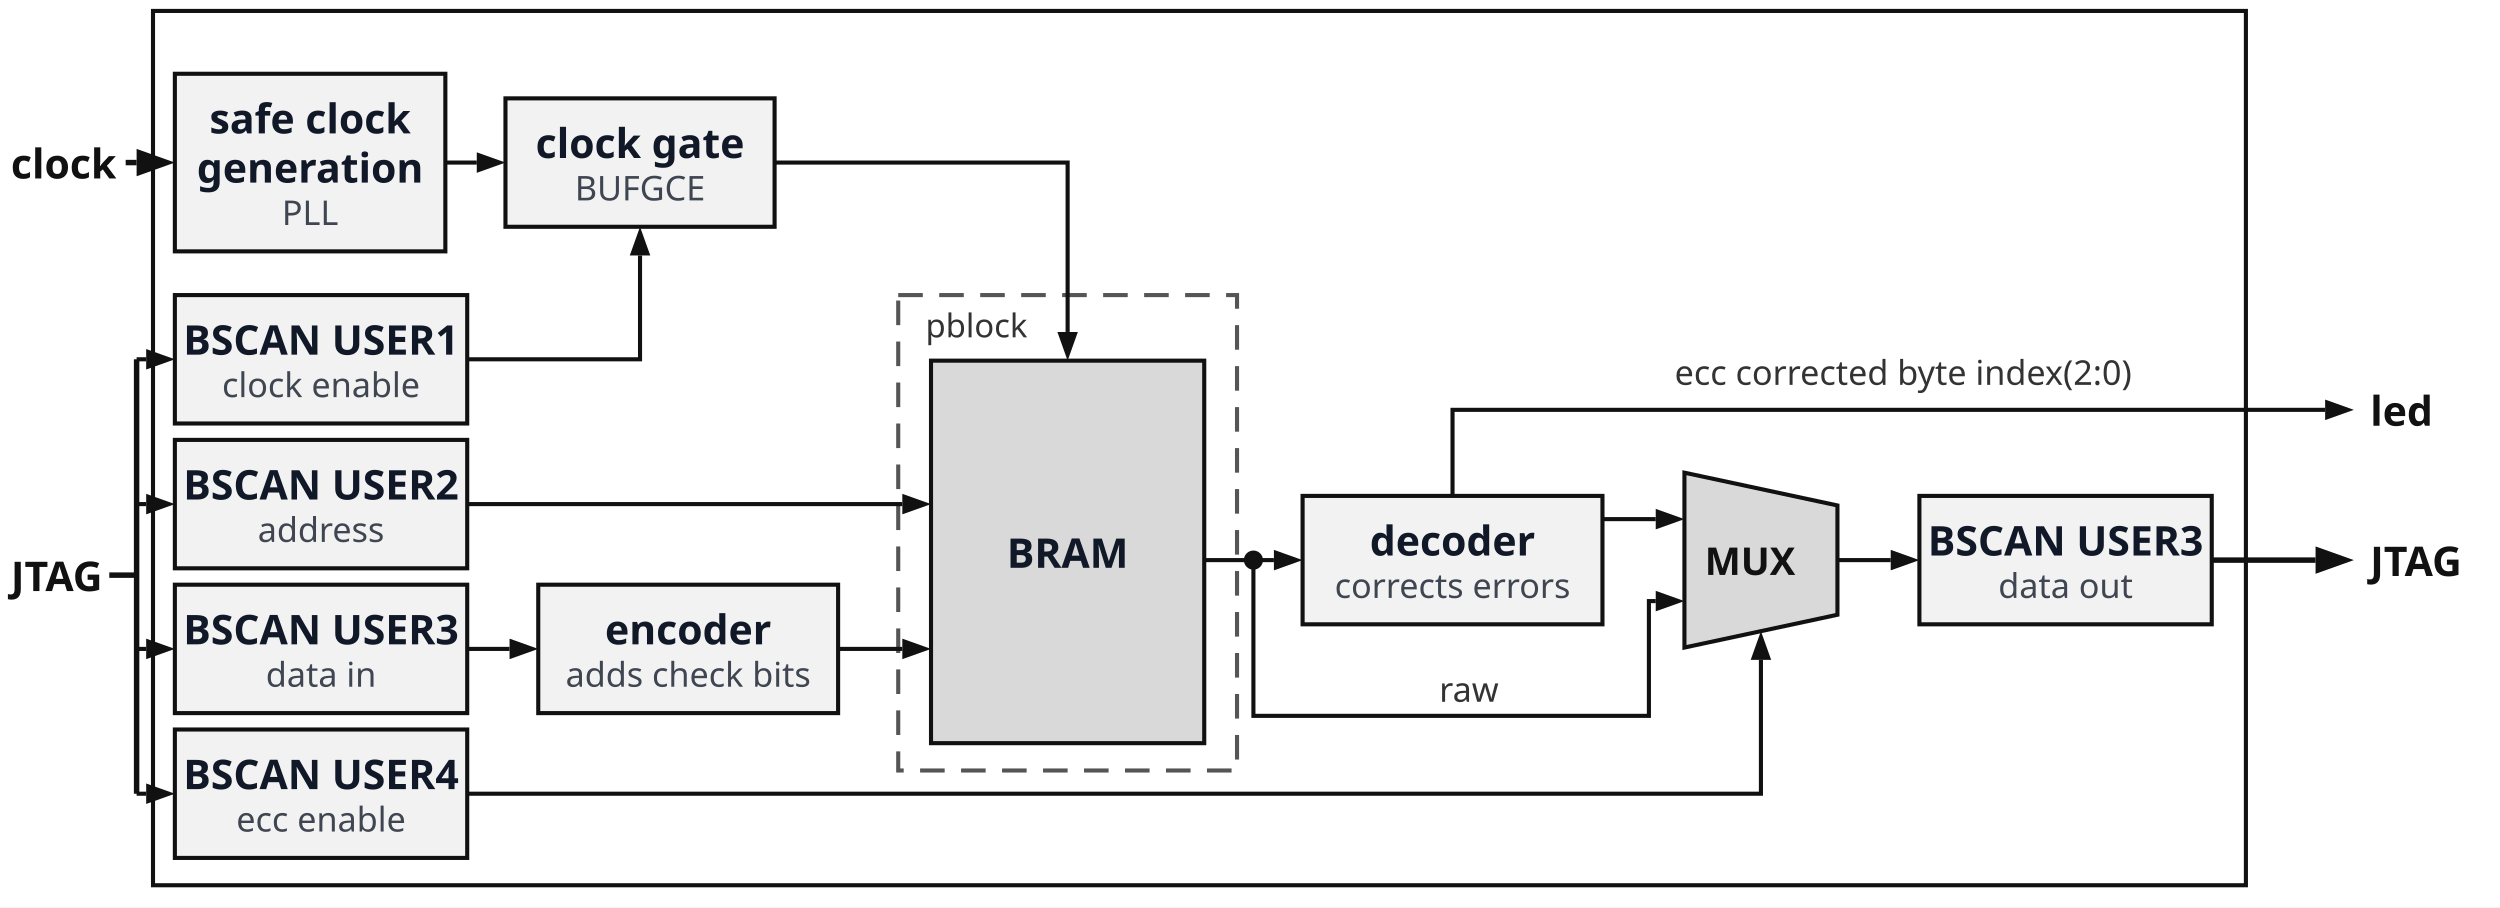
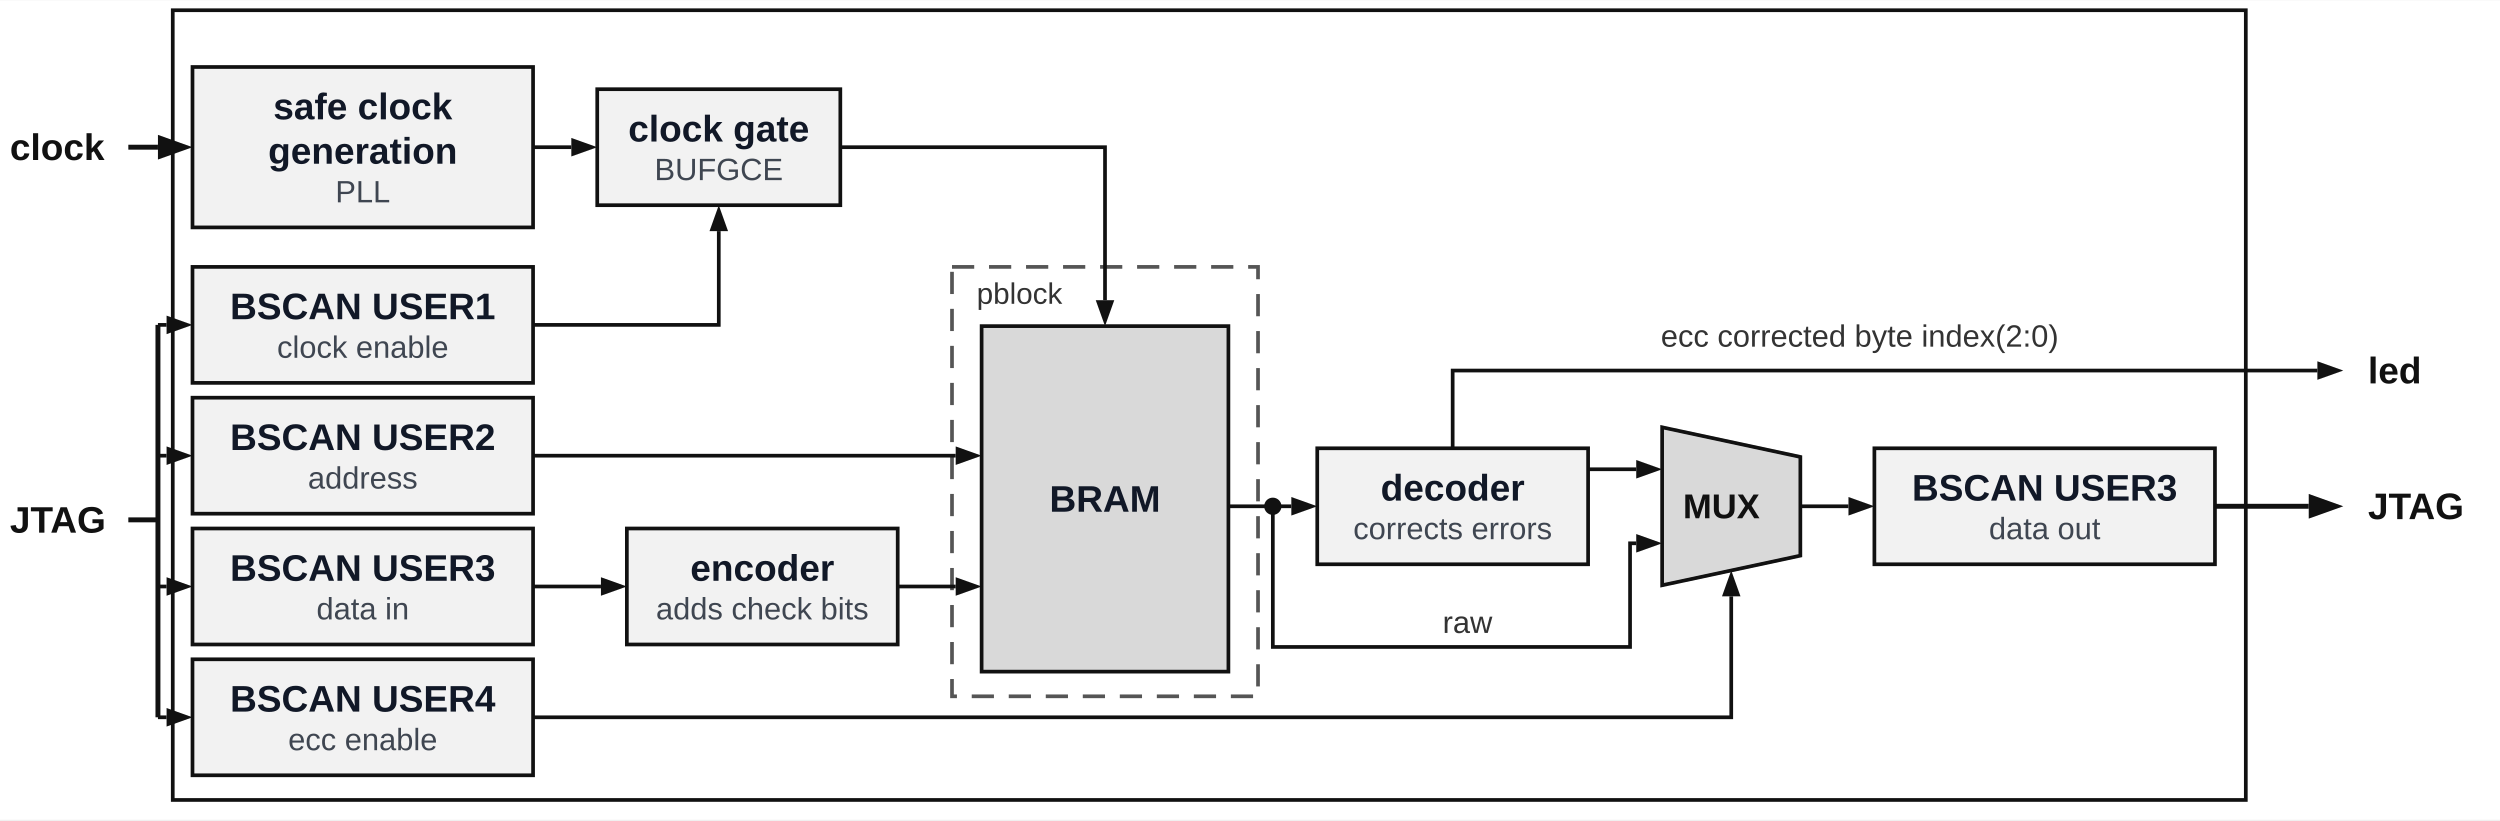
- <svg xmlns="http://www.w3.org/2000/svg" width="915" height="332" viewBox="0 0 915 332" font-family="Ubuntu, sans-serif">
-   <rect width="915" height="332" fill="#ffffff" />
-   <rect x="56" y="4" width="766" height="320" fill="#FFFFFF" stroke="#111111" stroke-width="1.5" />
+ <svg xmlns="http://www.w3.org/2000/svg" width="942" height="309" viewBox="0 0 1013 332" font-family="Ubuntu, 'Liberation Sans', Arial, Helvetica, sans-serif">
+   <rect width="1013" height="332" fill="#ffffff" />
+   <rect x="70" y="4" width="840" height="320" fill="#FFFFFF" stroke="#111111" stroke-width="1.5" />
  <text x="4" y="59.5" font-size="15" font-weight="700" fill="#111111" text-anchor="start" dominant-baseline="central">clock</text>
-   <rect x="64" y="27.0" width="99" height="65.0" fill="#F2F2F2" stroke="#111111" stroke-width="1.5" />
-   <text x="113.5" y="43.0" font-size="15" font-weight="700" fill="#111827" text-anchor="middle" dominant-baseline="central">safe clock</text>
-   <text x="113.5" y="61.0" font-size="15" font-weight="700" fill="#111827" text-anchor="middle" dominant-baseline="central">generation</text>
-   <text x="113.5" y="77.5" font-size="12.5" font-weight="400" fill="#3F4651" text-anchor="middle" dominant-baseline="central">PLL</text>
-   <path d="M46,59.5 L50.0,59.5" fill="none" stroke="#111111" stroke-width="2" stroke-linejoin="miter" />
-   <polygon points="64,59.5 50.0,64.5 50.0,54.5" fill="#111111" />
-   <rect x="185" y="36.0" width="98.5" height="47.0" fill="#F2F2F2" stroke="#111111" stroke-width="1.5" />
-   <text x="234.25" y="52.0" font-size="15" font-weight="700" fill="#111827" text-anchor="middle" dominant-baseline="central">clock gate</text>
-   <text x="234.25" y="68.5" font-size="12.5" font-weight="400" fill="#3F4651" text-anchor="middle" dominant-baseline="central">BUFGCE</text>
-   <path d="M163,59.5 L174.5,59.5" fill="none" stroke="#111111" stroke-width="1.5" stroke-linejoin="miter" />
-   <polygon points="185,59.5 174.5,63.25 174.5,55.75" fill="#111111" />
-   <rect x="64" y="108.0" width="107" height="47.0" fill="#F2F2F2" stroke="#111111" stroke-width="1.5" />
-   <text x="117.5" y="124.0" font-size="15" font-weight="700" fill="#111827" text-anchor="middle" dominant-baseline="central">BSCAN USER1</text>
-   <text x="117.5" y="140.5" font-size="12.5" font-weight="400" fill="#3F4651" text-anchor="middle" dominant-baseline="central">clock enable</text>
-   <rect x="64" y="161.0" width="107" height="47.0" fill="#F2F2F2" stroke="#111111" stroke-width="1.5" />
-   <text x="117.5" y="177.0" font-size="15" font-weight="700" fill="#111827" text-anchor="middle" dominant-baseline="central">BSCAN USER2</text>
-   <text x="117.5" y="193.5" font-size="12.5" font-weight="400" fill="#3F4651" text-anchor="middle" dominant-baseline="central">address</text>
-   <rect x="64" y="214.0" width="107" height="47.0" fill="#F2F2F2" stroke="#111111" stroke-width="1.5" />
-   <text x="117.5" y="230.0" font-size="15" font-weight="700" fill="#111827" text-anchor="middle" dominant-baseline="central">BSCAN USER3</text>
-   <text x="117.5" y="246.5" font-size="12.5" font-weight="400" fill="#3F4651" text-anchor="middle" dominant-baseline="central">data in</text>
-   <rect x="64" y="267.0" width="107" height="47.0" fill="#F2F2F2" stroke="#111111" stroke-width="1.5" />
-   <text x="117.5" y="283.0" font-size="15" font-weight="700" fill="#111827" text-anchor="middle" dominant-baseline="central">BSCAN USER4</text>
-   <text x="117.5" y="299.5" font-size="12.5" font-weight="400" fill="#3F4651" text-anchor="middle" dominant-baseline="central">ecc enable</text>
-   <path d="M171,131.5 L234.25,131.5 L234.25,93.5" fill="none" stroke="#111111" stroke-width="1.5" stroke-linejoin="miter" />
-   <polygon points="234.25,83.0 238.0,93.5 230.5,93.5" fill="#111111" />
-   <path d="M50,131.5 L50,290.5" fill="none" stroke="#111111" stroke-width="2" stroke-linejoin="miter" />
+   <rect x="78" y="27.0" width="138" height="65.0" fill="#F2F2F2" stroke="#111111" stroke-width="1.5" />
+   <text x="147" y="43.0" font-size="15" font-weight="700" fill="#111827" text-anchor="middle" dominant-baseline="central">safe clock</text>
+   <text x="147" y="61.0" font-size="15" font-weight="700" fill="#111827" text-anchor="middle" dominant-baseline="central">generation</text>
+   <text x="147" y="77.5" font-size="12.5" font-weight="400" fill="#3F4651" text-anchor="middle" dominant-baseline="central">PLL</text>
+   <path d="M52,59.5 L64,59.5" fill="none" stroke="#111111" stroke-width="2" stroke-linejoin="miter" />
+   <polygon points="78,59.5 64,64.5 64,54.5" fill="#111111" />
+   <rect x="242" y="36.0" width="98.5" height="47.0" fill="#F2F2F2" stroke="#111111" stroke-width="1.5" />
+   <text x="291.25" y="52.0" font-size="15" font-weight="700" fill="#111827" text-anchor="middle" dominant-baseline="central">clock gate</text>
+   <text x="291.25" y="68.5" font-size="12.5" font-weight="400" fill="#3F4651" text-anchor="middle" dominant-baseline="central">BUFGCE</text>
+   <path d="M216,59.5 L231.5,59.5" fill="none" stroke="#111111" stroke-width="1.5" stroke-linejoin="miter" />
+   <polygon points="242,59.5 231.5,63.25 231.5,55.75" fill="#111111" />
+   <rect x="78" y="108.0" width="138" height="47.0" fill="#F2F2F2" stroke="#111111" stroke-width="1.5" />
+   <text x="147" y="124.0" font-size="15" font-weight="700" fill="#111827" text-anchor="middle" dominant-baseline="central">BSCAN USER1</text>
+   <text x="147" y="140.5" font-size="12.5" font-weight="400" fill="#3F4651" text-anchor="middle" dominant-baseline="central">clock enable</text>
+   <rect x="78" y="161.0" width="138" height="47.0" fill="#F2F2F2" stroke="#111111" stroke-width="1.5" />
+   <text x="147" y="177.0" font-size="15" font-weight="700" fill="#111827" text-anchor="middle" dominant-baseline="central">BSCAN USER2</text>
+   <text x="147" y="193.5" font-size="12.5" font-weight="400" fill="#3F4651" text-anchor="middle" dominant-baseline="central">address</text>
+   <rect x="78" y="214.0" width="138" height="47.0" fill="#F2F2F2" stroke="#111111" stroke-width="1.5" />
+   <text x="147" y="230.0" font-size="15" font-weight="700" fill="#111827" text-anchor="middle" dominant-baseline="central">BSCAN USER3</text>
+   <text x="147" y="246.5" font-size="12.5" font-weight="400" fill="#3F4651" text-anchor="middle" dominant-baseline="central">data in</text>
+   <rect x="78" y="267.0" width="138" height="47.0" fill="#F2F2F2" stroke="#111111" stroke-width="1.5" />
+   <text x="147" y="283.0" font-size="15" font-weight="700" fill="#111827" text-anchor="middle" dominant-baseline="central">BSCAN USER4</text>
+   <text x="147" y="299.5" font-size="12.5" font-weight="400" fill="#3F4651" text-anchor="middle" dominant-baseline="central">ecc enable</text>
+   <path d="M216,131.5 L291.25,131.5 L291.25,93.5" fill="none" stroke="#111111" stroke-width="1.5" stroke-linejoin="miter" />
+   <polygon points="291.25,83.0 295,93.5 287.5,93.5" fill="#111111" />
+   <path d="M64,131.5 L64,290.5" fill="none" stroke="#111111" stroke-width="2" stroke-linejoin="miter" />
  <text x="4" y="210.5" font-size="15" font-weight="700" fill="#111111" text-anchor="start" dominant-baseline="central">JTAG</text>
-   <path d="M40,210.5 L50,210.5" fill="none" stroke="#111111" stroke-width="2" stroke-linejoin="miter" />
-   <path d="M50,131.5 L53.5,131.5" fill="none" stroke="#111111" stroke-width="1.5" stroke-linejoin="miter" />
-   <polygon points="64,131.5 53.5,135.25 53.5,127.75" fill="#111111" />
-   <path d="M50,184.5 L53.5,184.5" fill="none" stroke="#111111" stroke-width="1.5" stroke-linejoin="miter" />
-   <polygon points="64,184.5 53.5,188.25 53.5,180.75" fill="#111111" />
-   <path d="M50,237.5 L53.5,237.5" fill="none" stroke="#111111" stroke-width="1.5" stroke-linejoin="miter" />
-   <polygon points="64,237.5 53.5,241.25 53.5,233.75" fill="#111111" />
-   <path d="M50,290.5 L53.5,290.5" fill="none" stroke="#111111" stroke-width="1.5" stroke-linejoin="miter" />
-   <polygon points="64,290.5 53.5,294.25 53.5,286.75" fill="#111111" />
-   <rect x="197" y="214.0" width="109.75" height="47.0" fill="#F2F2F2" stroke="#111111" stroke-width="1.5" />
-   <text x="251.875" y="230.0" font-size="15" font-weight="700" fill="#111827" text-anchor="middle" dominant-baseline="central">encoder</text>
-   <text x="251.875" y="246.5" font-size="12.5" font-weight="400" fill="#3F4651" text-anchor="middle" dominant-baseline="central">adds check bits</text>
-   <path d="M171,237.5 L186.5,237.5" fill="none" stroke="#111111" stroke-width="1.5" stroke-linejoin="miter" />
-   <polygon points="197,237.5 186.5,241.25 186.5,233.75" fill="#111111" />
-   <rect x="328.75" y="108" width="124" height="174" fill="#FFFFFF" stroke="#555555" stroke-width="1.5" stroke-dasharray="9 6" />
-   <text x="338.75" y="118.8" font-size="12" font-weight="400" fill="#333333" text-anchor="start" dominant-baseline="central">pblock</text>
-   <rect x="340.75" y="132.0" width="100" height="140" fill="#D9D9D9" stroke="#111111" stroke-width="1.5" />
-   <text x="390.75" y="202.0" font-size="15" font-weight="700" fill="#111827" text-anchor="middle" dominant-baseline="central">BRAM</text>
-   <path d="M171,184.5 L330.25,184.5" fill="none" stroke="#111111" stroke-width="1.5" stroke-linejoin="miter" />
-   <polygon points="340.75,184.5 330.25,188.25 330.25,180.75" fill="#111111" />
-   <path d="M306.75,237.5 L330.25,237.5" fill="none" stroke="#111111" stroke-width="1.5" stroke-linejoin="miter" />
-   <polygon points="340.75,237.5 330.25,241.25 330.25,233.75" fill="#111111" />
-   <path d="M283.5,59.5 L390.75,59.5 L390.75,121.5" fill="none" stroke="#111111" stroke-width="1.5" stroke-linejoin="miter" />
-   <polygon points="390.75,132.0 387.0,121.5 394.5,121.5" fill="#111111" />
-   <rect x="476.75" y="181.5" width="109.75" height="47.0" fill="#F2F2F2" stroke="#111111" stroke-width="1.5" />
-   <text x="531.625" y="197.5" font-size="15" font-weight="700" fill="#111827" text-anchor="middle" dominant-baseline="central">decoder</text>
-   <text x="531.625" y="214.0" font-size="12.5" font-weight="400" fill="#3F4651" text-anchor="middle" dominant-baseline="central">corrects errors</text>
-   <path d="M440.75,205 L466.25,205.0" fill="none" stroke="#111111" stroke-width="1.5" stroke-linejoin="miter" />
-   <polygon points="476.75,205 466.25,208.75 466.25,201.25" fill="#111111" />
-   <circle cx="458.75" cy="205" r="3.5" fill="#111111" />
-   <polygon points="616.5,173 672.5,185 672.5,225 616.5,237" fill="#D9D9D9" stroke="#111111" stroke-width="1.5" />
-   <text x="640.5" y="205.0" font-size="14" font-weight="700" fill="#111111" text-anchor="middle" dominant-baseline="central">MUX</text>
-   <path d="M586.5,190 L606.0,190.0" fill="none" stroke="#111111" stroke-width="1.5" stroke-linejoin="miter" />
-   <polygon points="616.5,190 606.0,193.75 606.0,186.25" fill="#111111" />
-   <path d="M458.75,205 L458.75,262 L603.5,262 L603.5,220 L606.0,220.0" fill="none" stroke="#111111" stroke-width="1.5" stroke-linejoin="miter" />
-   <polygon points="616.5,220 606.0,223.75 606.0,216.25" fill="#111111" />
-   <text x="537.625" y="252.0" font-size="12.5" font-weight="400" fill="#333333" text-anchor="middle" dominant-baseline="central">raw</text>
-   <path d="M171,290.5 L644.5,290.5 L644.5,241.5" fill="none" stroke="#111111" stroke-width="1.5" stroke-linejoin="miter" />
-   <polygon points="644.5,231 648.25,241.5 640.75,241.5" fill="#111111" />
-   <rect x="702.5" y="181.5" width="107" height="47.0" fill="#F2F2F2" stroke="#111111" stroke-width="1.5" />
-   <text x="756.0" y="197.5" font-size="15" font-weight="700" fill="#111827" text-anchor="middle" dominant-baseline="central">BSCAN USER3</text>
-   <text x="756.0" y="214.0" font-size="12.5" font-weight="400" fill="#3F4651" text-anchor="middle" dominant-baseline="central">data out</text>
-   <path d="M672.5,205 L692.0,205.0" fill="none" stroke="#111111" stroke-width="1.5" stroke-linejoin="miter" />
-   <polygon points="702.5,205 692.0,208.75 692.0,201.25" fill="#111111" />
-   <path d="M809.5,205 L847.5,205.0" fill="none" stroke="#111111" stroke-width="2" stroke-linejoin="miter" />
-   <polygon points="861.5,205 847.5,210.0 847.5,200.0" fill="#111111" />
-   <text x="867.5" y="205.0" font-size="15" font-weight="700" fill="#111111" text-anchor="start" dominant-baseline="central">JTAG</text>
-   <path d="M531.625,181.5 L531.625,150 L851.0,150.0" fill="none" stroke="#111111" stroke-width="1.5" stroke-linejoin="miter" />
-   <polygon points="861.5,150 851.0,153.75 851.0,146.25" fill="#111111" />
-   <text x="867.5" y="150.0" font-size="15" font-weight="700" fill="#111111" text-anchor="start" dominant-baseline="central">led</text>
-   <text x="696.562" y="136.0" font-size="12.5" font-weight="400" fill="#333333" text-anchor="middle" dominant-baseline="central">ecc corrected byte index(2:0)</text>
+   <path d="M52,210.5 L64,210.5" fill="none" stroke="#111111" stroke-width="2" stroke-linejoin="miter" />
+   <path d="M64,131.5 L67.5,131.5" fill="none" stroke="#111111" stroke-width="1.5" stroke-linejoin="miter" />
+   <polygon points="78,131.5 67.5,135.25 67.5,127.75" fill="#111111" />
+   <path d="M64,184.5 L67.5,184.5" fill="none" stroke="#111111" stroke-width="1.5" stroke-linejoin="miter" />
+   <polygon points="78,184.5 67.5,188.25 67.5,180.75" fill="#111111" />
+   <path d="M64,237.5 L67.5,237.5" fill="none" stroke="#111111" stroke-width="1.5" stroke-linejoin="miter" />
+   <polygon points="78,237.5 67.5,241.25 67.5,233.75" fill="#111111" />
+   <path d="M64,290.5 L67.5,290.5" fill="none" stroke="#111111" stroke-width="1.5" stroke-linejoin="miter" />
+   <polygon points="78,290.5 67.5,294.25 67.5,286.75" fill="#111111" />
+   <rect x="254" y="214.0" width="109.75" height="47.0" fill="#F2F2F2" stroke="#111111" stroke-width="1.5" />
+   <text x="308.88" y="230.0" font-size="15" font-weight="700" fill="#111827" text-anchor="middle" dominant-baseline="central">encoder</text>
+   <text x="308.88" y="246.5" font-size="12.5" font-weight="400" fill="#3F4651" text-anchor="middle" dominant-baseline="central">adds check bits</text>
+   <path d="M216,237.5 L243.5,237.5" fill="none" stroke="#111111" stroke-width="1.5" stroke-linejoin="miter" />
+   <polygon points="254,237.5 243.5,241.25 243.5,233.75" fill="#111111" />
+   <rect x="385.75" y="108" width="124" height="174" fill="#FFFFFF" stroke="#555555" stroke-width="1.5" stroke-dasharray="9 6" />
+   <text x="395.75" y="118.8" font-size="12" font-weight="400" fill="#333333" text-anchor="start" dominant-baseline="central">pblock</text>
+   <rect x="397.75" y="132.0" width="100" height="140" fill="#D9D9D9" stroke="#111111" stroke-width="1.5" />
+   <text x="447.75" y="202.0" font-size="15" font-weight="700" fill="#111827" text-anchor="middle" dominant-baseline="central">BRAM</text>
+   <path d="M216,184.5 L387.25,184.5" fill="none" stroke="#111111" stroke-width="1.5" stroke-linejoin="miter" />
+   <polygon points="397.75,184.5 387.25,188.25 387.25,180.75" fill="#111111" />
+   <path d="M363.75,237.5 L387.25,237.5" fill="none" stroke="#111111" stroke-width="1.5" stroke-linejoin="miter" />
+   <polygon points="397.75,237.5 387.25,241.25 387.25,233.75" fill="#111111" />
+   <path d="M340.5,59.5 L447.75,59.5 L447.75,121.5" fill="none" stroke="#111111" stroke-width="1.5" stroke-linejoin="miter" />
+   <polygon points="447.75,132.0 444,121.5 451.5,121.5" fill="#111111" />
+   <rect x="533.75" y="181.5" width="109.75" height="47.0" fill="#F2F2F2" stroke="#111111" stroke-width="1.5" />
+   <text x="588.62" y="197.5" font-size="15" font-weight="700" fill="#111827" text-anchor="middle" dominant-baseline="central">decoder</text>
+   <text x="588.62" y="214.0" font-size="12.5" font-weight="400" fill="#3F4651" text-anchor="middle" dominant-baseline="central">corrects errors</text>
+   <path d="M497.75,205 L523.25,205.0" fill="none" stroke="#111111" stroke-width="1.5" stroke-linejoin="miter" />
+   <polygon points="533.75,205 523.25,208.75 523.25,201.25" fill="#111111" />
+   <circle cx="515.75" cy="205" r="3.5" fill="#111111" />
+   <polygon points="673.5,173 729.5,185 729.5,225 673.5,237" fill="#D9D9D9" stroke="#111111" stroke-width="1.5" />
+   <text x="697.5" y="205.0" font-size="14" font-weight="700" fill="#111111" text-anchor="middle" dominant-baseline="central">MUX</text>
+   <path d="M643.5,190 L663,190.0" fill="none" stroke="#111111" stroke-width="1.5" stroke-linejoin="miter" />
+   <polygon points="673.5,190 663,193.75 663,186.25" fill="#111111" />
+   <path d="M515.75,205 L515.75,262 L660.5,262 L660.5,220 L663,220.0" fill="none" stroke="#111111" stroke-width="1.5" stroke-linejoin="miter" />
+   <polygon points="673.5,220 663,223.75 663,216.25" fill="#111111" />
+   <text x="594.62" y="252.0" font-size="12.5" font-weight="400" fill="#333333" text-anchor="middle" dominant-baseline="central">raw</text>
+   <path d="M216,290.5 L701.5,290.5 L701.5,241.5" fill="none" stroke="#111111" stroke-width="1.5" stroke-linejoin="miter" />
+   <polygon points="701.5,231 705.25,241.5 697.75,241.5" fill="#111111" />
+   <rect x="759.5" y="181.5" width="138" height="47.0" fill="#F2F2F2" stroke="#111111" stroke-width="1.5" />
+   <text x="828.5" y="197.5" font-size="15" font-weight="700" fill="#111827" text-anchor="middle" dominant-baseline="central">BSCAN USER3</text>
+   <text x="828.5" y="214.0" font-size="12.5" font-weight="400" fill="#3F4651" text-anchor="middle" dominant-baseline="central">data out</text>
+   <path d="M729.5,205 L749,205.0" fill="none" stroke="#111111" stroke-width="1.5" stroke-linejoin="miter" />
+   <polygon points="759.5,205 749,208.75 749,201.25" fill="#111111" />
+   <path d="M897.5,205 L935.5,205.0" fill="none" stroke="#111111" stroke-width="2" stroke-linejoin="miter" />
+   <polygon points="949.5,205 935.5,210.0 935.5,200.0" fill="#111111" />
+   <text x="959.5" y="205.0" font-size="15" font-weight="700" fill="#111111" text-anchor="start" dominant-baseline="central">JTAG</text>
+   <path d="M588.62,181.5 L588.62,150 L939,150.0" fill="none" stroke="#111111" stroke-width="1.5" stroke-linejoin="miter" />
+   <polygon points="949.5,150 939,153.75 939,146.25" fill="#111111" />
+   <text x="959.5" y="150.0" font-size="15" font-weight="700" fill="#111111" text-anchor="start" dominant-baseline="central">led</text>
+   <text x="753.56" y="136.0" font-size="12.5" font-weight="400" fill="#333333" text-anchor="middle" dominant-baseline="central">ecc corrected byte index(2:0)</text>
</svg>
